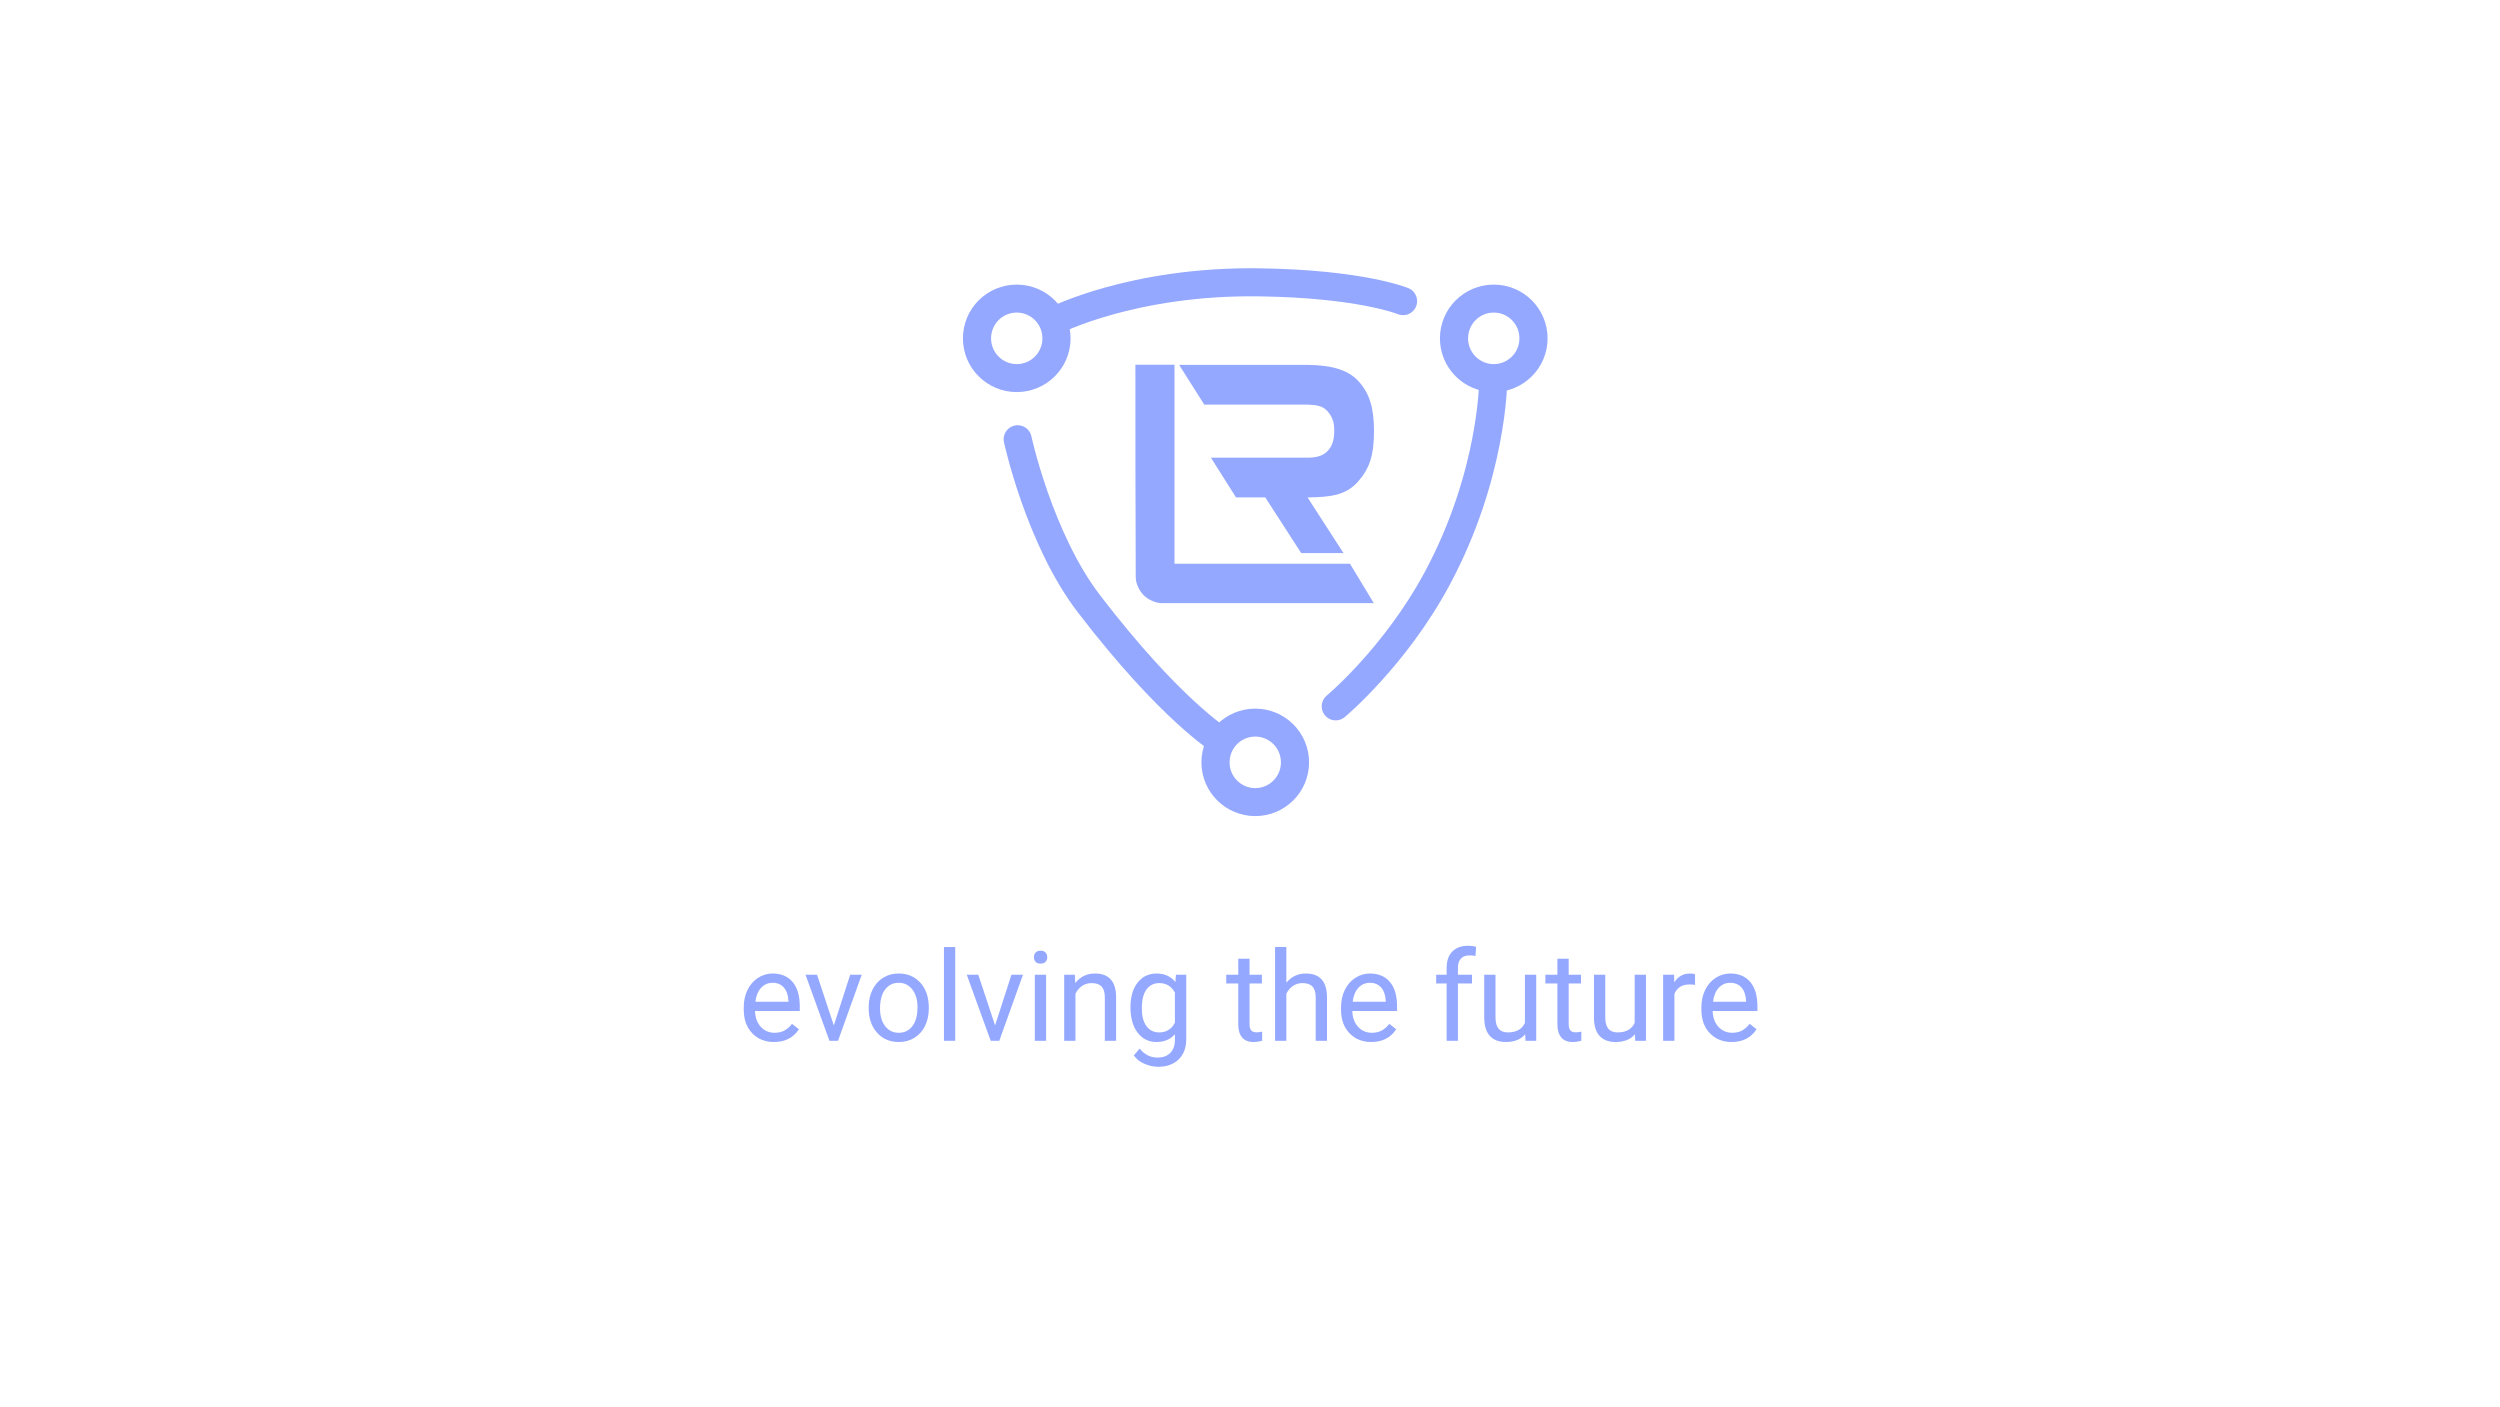
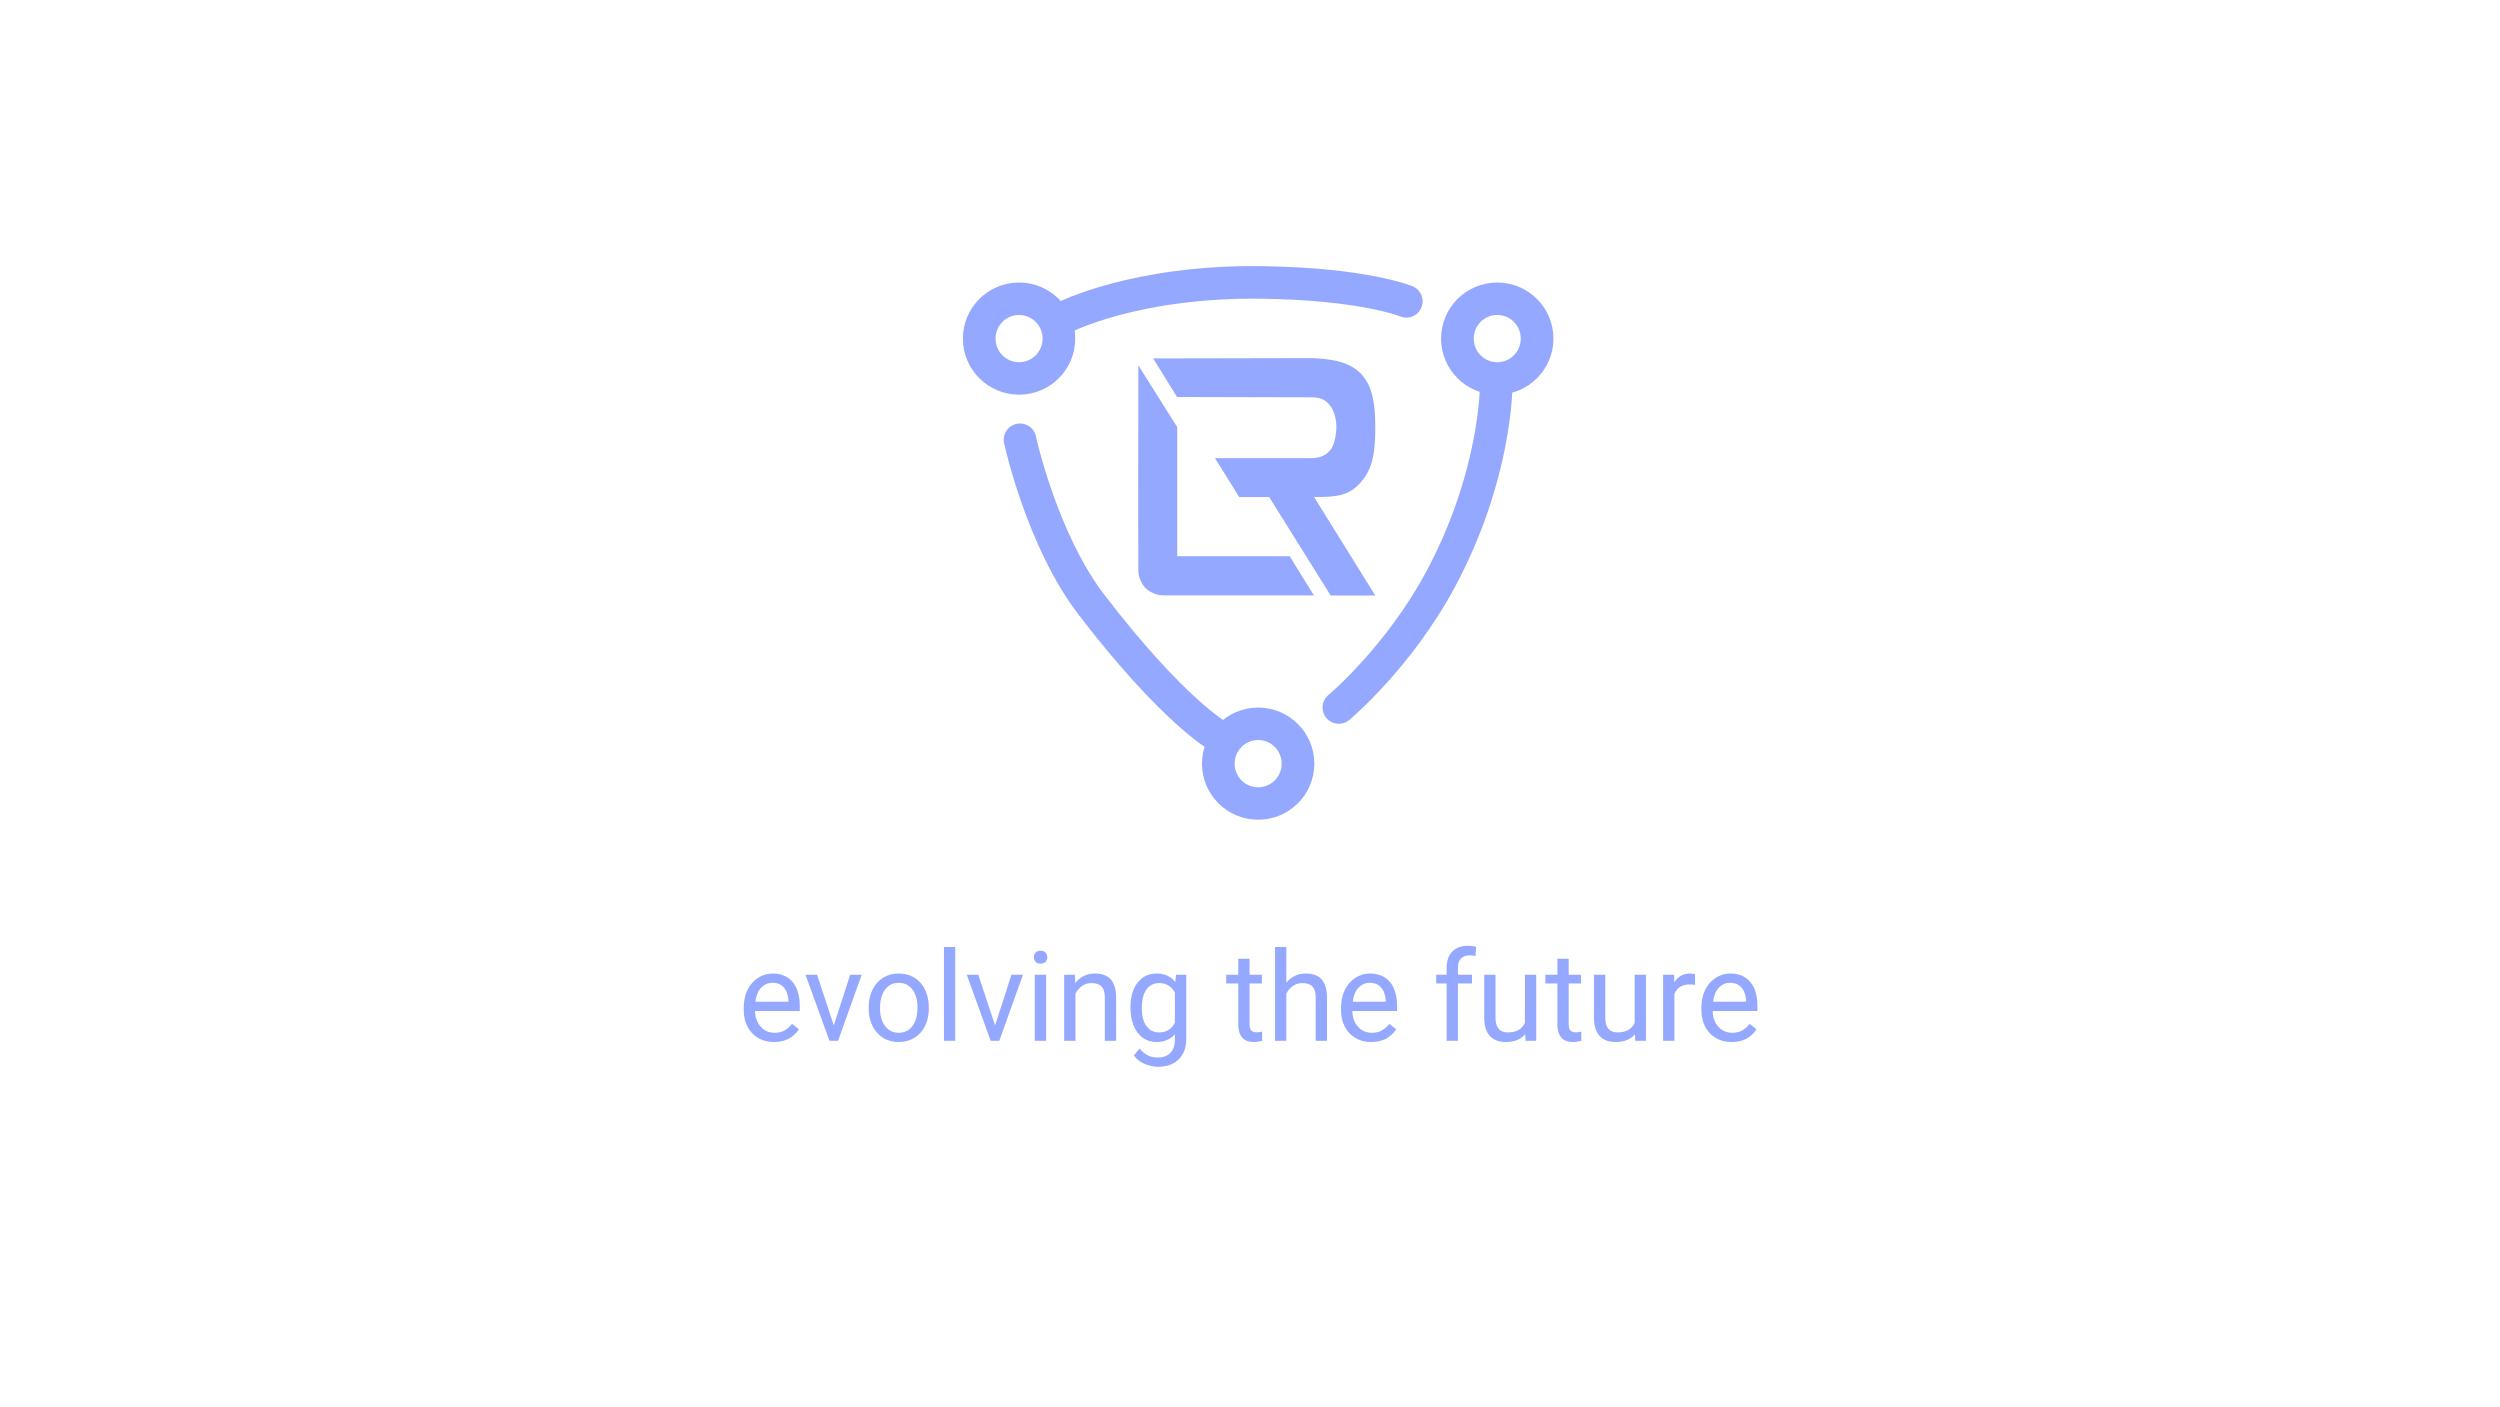
<svg xmlns="http://www.w3.org/2000/svg" width="100%" height="100%" viewBox="0 0 1920 1080" version="1.1" xml:space="preserve" style="fill-rule:evenodd;clip-rule:evenodd;stroke-linecap:round;stroke-linejoin:round;stroke-miterlimit:1.5;">
  <g id="foreground">
    <g transform="matrix(0.808554,0,0,0.499303,217.511,527.062)">
      <path d="M466.184,547.148C457.681,547.148 450.763,542.626 445.429,533.582C440.096,524.539 437.429,512.444 437.429,497.298L437.429,494.106C437.429,484.029 438.617,475.032 440.994,467.115C443.371,459.198 446.695,453.001 450.966,448.526C455.236,444.051 459.865,441.814 464.85,441.814C473.005,441.814 479.344,446.164 483.866,454.863C488.388,463.563 490.649,476.018 490.649,492.228L490.649,499.457L448.154,499.457C448.309,509.471 450.115,517.56 453.575,523.725C457.034,529.89 461.43,532.972 466.764,532.972C470.551,532.972 473.759,531.721 476.387,529.217C479.015,526.714 481.315,523.396 483.286,519.266L489.837,527.527C484.581,540.608 476.696,547.148 466.184,547.148ZM464.85,456.084C460.522,456.084 456.889,458.634 453.951,463.735C451.014,468.836 449.198,475.987 448.502,485.187L479.924,485.187L479.924,483.873C479.614,475.048 478.146,468.21 475.518,463.36C472.889,458.509 469.334,456.084 464.85,456.084Z" style="fill:rgb(148,168,255);fill-rule:nonzero;" />
      <path d="M522.998,521.707L538.535,443.692L549.492,443.692L526.998,545.271L518.824,545.271L496.098,443.692L507.055,443.692L522.998,521.707Z" style="fill:rgb(148,168,255);fill-rule:nonzero;" />
      <path d="M556.101,493.542C556.101,483.591 557.309,474.641 559.725,466.692C562.14,458.744 565.503,452.61 569.812,448.292C574.122,443.973 579.04,441.814 584.566,441.814C593.108,441.814 600.017,446.602 605.292,456.178C610.568,465.754 613.206,478.49 613.206,494.387L613.206,495.608C613.206,505.496 612.036,514.368 609.698,522.223C607.36,530.078 604.017,536.195 599.669,540.577C595.321,544.958 590.325,547.148 584.682,547.148C576.18,547.148 569.29,542.36 564.015,532.784C558.739,523.209 556.101,510.535 556.101,494.763L556.101,493.542ZM566.884,495.608C566.884,506.873 568.498,515.917 571.725,522.739C574.952,529.561 579.272,532.972 584.682,532.972C590.132,532.972 594.461,529.514 597.669,522.598C600.876,515.683 602.48,505.997 602.48,493.542C602.48,482.402 600.847,473.374 597.582,466.458C594.316,459.542 589.977,456.084 584.566,456.084C579.272,456.084 575.001,459.495 571.754,466.317C568.508,473.139 566.884,482.902 566.884,495.608Z" style="fill:rgb(148,168,255);fill-rule:nonzero;" />
-       <rect x="627.583" y="401.07" width="10.725" height="144.201" style="fill:rgb(148,168,255);fill-rule:nonzero;" />
+       <rect x="627.583" y="401.07" width="10.725" height="144.201" style="fill:rgb(148,168,255);" />
      <path d="M676.165,521.707L691.702,443.692L702.659,443.692L680.165,545.271L671.991,545.271L649.265,443.692L660.222,443.692L676.165,521.707Z" style="fill:rgb(148,168,255);fill-rule:nonzero;" />
      <path d="M724.631,545.271L713.906,545.271L713.906,443.692L724.631,443.692L724.631,545.271ZM713.037,416.748C713.037,413.931 713.568,411.553 714.631,409.613C715.694,407.673 717.269,406.702 719.356,406.702C721.443,406.702 723.027,407.673 724.11,409.613C725.192,411.553 725.733,413.931 725.733,416.748C725.733,419.564 725.192,421.911 724.11,423.789C723.027,425.666 721.443,426.605 719.356,426.605C717.269,426.605 715.694,425.666 714.631,423.789C713.568,421.911 713.037,419.564 713.037,416.748Z" style="fill:rgb(148,168,255);fill-rule:nonzero;" />
      <path d="M751.937,443.692L752.285,456.459C757.077,446.696 763.339,441.814 771.068,441.814C784.325,441.814 791.011,453.925 791.127,478.146L791.127,545.271L780.402,545.271L780.402,478.052C780.364,470.729 779.33,465.315 777.301,461.811C775.272,458.306 772.112,456.553 767.822,456.553C764.343,456.553 761.29,458.055 758.662,461.059C756.034,464.064 753.985,468.007 752.517,472.888L752.517,545.271L741.792,545.271L741.792,443.692L751.937,443.692Z" style="fill:rgb(148,168,255);fill-rule:nonzero;" />
      <path d="M804.751,493.636C804.751,477.802 807.012,465.206 811.534,455.849C816.056,446.492 822.047,441.814 829.506,441.814C837.159,441.814 843.13,446.195 847.42,454.957L847.942,443.692L857.739,443.692L857.739,542.83C857.739,555.973 855.333,566.331 850.522,573.904C845.71,581.477 839.246,585.264 831.129,585.264C826.607,585.264 822.182,583.699 817.853,580.57C813.525,577.441 810.22,573.153 807.94,567.708L813.505,557.287C818.105,566.488 823.728,571.088 830.376,571.088C835.593,571.088 839.661,568.71 842.579,563.953C845.497,559.196 846.956,552.499 846.956,543.862L846.956,535.132C842.666,543.143 836.811,547.148 829.39,547.148C822.047,547.148 816.104,542.36 811.563,532.784C807.022,523.209 804.751,510.159 804.751,493.636ZM815.534,495.608C815.534,507.061 816.984,516.058 819.882,522.598C822.781,529.139 826.839,532.409 832.057,532.409C838.821,532.409 843.787,527.433 846.956,517.482L846.956,471.105C843.671,461.404 838.743,456.553 832.173,456.553C826.955,456.553 822.878,459.839 819.94,466.411C817.003,472.982 815.534,482.715 815.534,495.608Z" style="fill:rgb(148,168,255);fill-rule:nonzero;" />
      <path d="M917.858,419.095L917.858,443.692L929.569,443.692L929.569,457.116L917.858,457.116L917.858,520.111C917.858,524.179 918.38,527.23 919.424,529.264C920.467,531.298 922.245,532.315 924.757,532.315C925.994,532.315 927.695,531.94 929.859,531.189L929.859,545.271C927.037,546.522 924.293,547.148 921.627,547.148C916.834,547.148 913.22,544.801 910.785,540.107C908.351,535.413 907.133,528.748 907.133,520.111L907.133,457.116L895.712,457.116L895.712,443.692L907.133,443.692L907.133,419.095L917.858,419.095Z" style="fill:rgb(148,168,255);fill-rule:nonzero;" />
      <path d="M952.817,455.99C957.57,446.539 963.754,441.814 971.368,441.814C984.625,441.814 991.311,453.925 991.427,478.146L991.427,545.271L980.702,545.271L980.702,478.052C980.663,470.729 979.629,465.315 977.6,461.811C975.571,458.306 972.412,456.553 968.122,456.553C964.643,456.553 961.59,458.055 958.962,461.059C956.334,464.064 954.285,468.007 952.817,472.888L952.817,545.271L942.091,545.271L942.091,401.07L952.817,401.07L952.817,455.99Z" style="fill:rgb(148,168,255);fill-rule:nonzero;" />
      <path d="M1033.52,547.148C1025.01,547.148 1018.1,542.626 1012.76,533.582C1007.43,524.539 1004.76,512.444 1004.76,497.298L1004.76,494.106C1004.76,484.029 1005.95,475.032 1008.33,467.115C1010.7,459.198 1014.03,453.001 1018.3,448.526C1022.57,444.051 1027.2,441.814 1032.18,441.814C1040.34,441.814 1046.68,446.164 1051.2,454.863C1055.72,463.563 1057.98,476.018 1057.98,492.228L1057.98,499.457L1015.49,499.457C1015.64,509.471 1017.45,517.56 1020.91,523.725C1024.37,529.89 1028.76,532.972 1034.1,532.972C1037.88,532.972 1041.09,531.721 1043.72,529.217C1046.35,526.714 1048.65,523.396 1050.62,519.266L1057.17,527.527C1051.91,540.608 1044.03,547.148 1033.52,547.148ZM1032.18,456.084C1027.85,456.084 1024.22,458.634 1021.28,463.735C1018.35,468.836 1016.53,475.987 1015.83,485.187L1047.26,485.187L1047.26,483.873C1046.95,475.048 1045.48,468.21 1042.85,463.36C1040.22,458.509 1036.67,456.084 1032.18,456.084Z" style="fill:rgb(148,168,255);fill-rule:nonzero;" />
      <path d="M1105.06,545.271L1105.06,457.116L1095.14,457.116L1095.14,443.692L1105.06,443.692L1105.06,433.271C1105.06,422.381 1106.85,413.963 1110.45,408.017C1114.04,402.071 1119.12,399.098 1125.69,399.098C1128.17,399.098 1130.62,399.63 1133.06,400.694L1132.48,414.776C1130.66,414.213 1128.73,413.931 1126.68,413.931C1123.2,413.931 1120.52,415.574 1118.62,418.86C1116.73,422.146 1115.78,426.856 1115.78,432.989L1115.78,443.692L1129.17,443.692L1129.17,457.116L1115.78,457.116L1115.78,545.271L1105.06,545.271Z" style="fill:rgb(148,168,255);fill-rule:nonzero;" />
      <path d="M1179.73,535.225C1175.55,543.174 1169.43,547.148 1161.35,547.148C1154.66,547.148 1149.57,544.003 1146.07,537.713C1142.58,531.423 1140.81,522.113 1140.77,509.784L1140.77,443.692L1151.49,443.692L1151.49,509.314C1151.49,524.711 1155.36,532.409 1163.09,532.409C1171.28,532.409 1176.73,527.465 1179.44,517.576L1179.44,443.692L1190.16,443.692L1190.16,545.271L1179.96,545.271L1179.73,535.225Z" style="fill:rgb(148,168,255);fill-rule:nonzero;" />
      <path d="M1221,419.095L1221,443.692L1232.71,443.692L1232.71,457.116L1221,457.116L1221,520.111C1221,524.179 1221.53,527.23 1222.57,529.264C1223.61,531.298 1225.39,532.315 1227.9,532.315C1229.14,532.315 1230.84,531.94 1233,531.189L1233,545.271C1230.18,546.522 1227.44,547.148 1224.77,547.148C1219.98,547.148 1216.37,544.801 1213.93,540.107C1211.5,535.413 1210.28,528.748 1210.28,520.111L1210.28,457.116L1198.86,457.116L1198.86,443.692L1210.28,443.692L1210.28,419.095L1221,419.095Z" style="fill:rgb(148,168,255);fill-rule:nonzero;" />
      <path d="M1283.96,535.225C1279.79,543.174 1273.66,547.148 1265.59,547.148C1258.9,547.148 1253.81,544.003 1250.31,537.713C1246.81,531.423 1245.04,522.113 1245.01,509.784L1245.01,443.692L1255.73,443.692L1255.73,509.314C1255.73,524.711 1259.6,532.409 1267.33,532.409C1275.52,532.409 1280.97,527.465 1283.67,517.576L1283.67,443.692L1294.4,443.692L1294.4,545.271L1284.19,545.271L1283.96,535.225Z" style="fill:rgb(148,168,255);fill-rule:nonzero;" />
      <path d="M1341.01,459.276C1339.39,458.838 1337.63,458.619 1335.73,458.619C1328.7,458.619 1323.93,463.469 1321.41,473.17L1321.41,545.271L1310.69,545.271L1310.69,443.692L1321.12,443.692L1321.3,455.427C1324.82,446.351 1329.8,441.814 1336.26,441.814C1338.34,441.814 1339.93,442.252 1341.01,443.128L1341.01,459.276Z" style="fill:rgb(148,168,255);fill-rule:nonzero;" />
      <path d="M1375.79,547.148C1367.29,547.148 1360.37,542.626 1355.04,533.582C1349.71,524.539 1347.04,512.444 1347.04,497.298L1347.04,494.106C1347.04,484.029 1348.23,475.032 1350.6,467.115C1352.98,459.198 1356.31,453.001 1360.58,448.526C1364.85,444.051 1369.48,441.814 1374.46,441.814C1382.62,441.814 1388.95,446.164 1393.48,454.863C1398,463.563 1400.26,476.018 1400.26,492.228L1400.26,499.457L1357.76,499.457C1357.92,509.471 1359.73,517.56 1363.18,523.725C1366.64,529.89 1371.04,532.972 1376.37,532.972C1380.16,532.972 1383.37,531.721 1386,529.217C1388.62,526.714 1390.92,523.396 1392.9,519.266L1399.45,527.527C1394.19,540.608 1386.31,547.148 1375.79,547.148ZM1374.46,456.084C1370.13,456.084 1366.5,458.634 1363.56,463.735C1360.62,468.836 1358.81,475.987 1358.11,485.187L1389.53,485.187L1389.53,483.873C1389.22,475.048 1387.76,468.21 1385.13,463.36C1382.5,458.509 1378.94,456.084 1374.46,456.084Z" style="fill:rgb(148,168,255);fill-rule:nonzero;" />
    </g>
-     <g id="Logo---groß" transform="matrix(1.72319,0,0,1.72319,352.734,-236.114)">
-       <g id="Ebene3" transform="matrix(0.5,0,0,0.5,189.393,75.2149)">
-         <path d="M299.765,783.674C299.765,783.674 255.352,756.822 182.58,661.962C138.143,604.037 118.941,515.153 118.941,515.153" style="fill:none;stroke:rgb(148,168,255);stroke-width:25px;" />
-         <path d="M151.537,409.572C151.537,409.572 221.411,373.757 333.876,375.271C425.107,376.499 462.486,392.047 462.486,392.047" style="fill:none;stroke:rgb(148,168,255);stroke-width:25px;" />
-         <path d="M542.755,463.949C542.755,463.949 542.399,547.052 492.951,639.171C455.42,709.09 402.432,753.24 402.432,753.24" style="fill:none;stroke:rgb(148,168,255);stroke-width:25px;" />
+     <g id="Logo-v4" transform="matrix(1.72741,0,0,1.72741,353.47,-222.622)">
+       <g id="Ebene3" transform="matrix(0.5,0,0,0.5,189.393,66.8149)">
+         <path d="M295.459,778.928C295.459,778.928 255.352,756.822 182.58,661.962C138.143,604.037 118.941,515.153 118.941,515.153" style="fill:none;stroke:rgb(148,168,255);stroke-width:28.95px;" />
+         <path d="M158.145,406.429C158.145,406.429 221.411,373.757 333.876,375.271C425.107,376.499 462.486,392.047 462.486,392.047" style="fill:none;stroke:rgb(148,168,255);stroke-width:28.95px;" />
+         <path d="M542.318,467.663C542.318,467.663 542.399,547.052 492.951,639.171C455.42,709.09 402.432,753.24 402.432,753.24" style="fill:none;stroke:rgb(148,168,255);stroke-width:28.95px;" />
        <g transform="matrix(1.60019,0,0,1.58945,-221.912,-507.581)">
-           <ellipse cx="345.347" cy="824.645" rx="22.143" ry="22.293" style="fill:none;stroke:rgb(148,168,255);stroke-width:15.68px;" />
+           <ellipse cx="345.347" cy="824.645" rx="22.143" ry="22.293" style="fill:none;stroke:rgb(148,168,255);stroke-width:18.15px;" />
        </g>
        <g transform="matrix(1.60019,0,0,1.58945,-434.51,-885.534)">
-           <ellipse cx="345.347" cy="824.645" rx="22.143" ry="22.293" style="fill:none;stroke:rgb(148,168,255);stroke-width:15.68px;" />
+           <ellipse cx="345.347" cy="824.645" rx="22.143" ry="22.293" style="fill:none;stroke:rgb(148,168,255);stroke-width:18.15px;" />
        </g>
        <g transform="matrix(1.60019,0,0,1.58945,-9.31318,-885.534)">
-           <ellipse cx="345.347" cy="824.645" rx="22.143" ry="22.293" style="fill:none;stroke:rgb(148,168,255);stroke-width:15.68px;" />
+           <ellipse cx="345.347" cy="824.645" rx="22.143" ry="22.293" style="fill:none;stroke:rgb(148,168,255);stroke-width:18.15px;" />
        </g>
      </g>
-       <g transform="matrix(1,0,0,1,0,-1.60827)">
+       <g transform="matrix(1,0,0,1,0,-13.1583)">
        <g transform="matrix(141.667,0,0,141.667,287.313,403.903)">
-           <path d="M0.849,0.025L0.184,0.025C0.173,0.025 0.163,0.023 0.152,0.018C0.131,0.009 0.116,-0.006 0.107,-0.027C0.102,-0.037 0.1,-0.048 0.1,-0.059C0.099,-0.281 0.099,-0.503 0.099,-0.725L0.222,-0.725L0.222,-0.099L0.774,-0.099L0.849,0.025Z" style="fill:rgb(148,168,255);fill-rule:nonzero;" />
+           <path d="M0.651,0.02L0.184,0.02C0.173,0.02 0.16,0.019 0.149,0.014C0.128,0.005 0.116,-0.006 0.107,-0.027C0.102,-0.037 0.1,-0.048 0.1,-0.059L0.1,-0.059C0.099,-0.281 0.1,-0.48 0.1,-0.702L0.222,-0.508L0.222,-0.103L0.575,-0.103L0.651,0.02Z" style="fill:rgb(148,168,255);fill-rule:nonzero;" />
        </g>
        <g transform="matrix(141.667,0,0,141.667,270.534,382.851)">
-           <path d="M0.872,0.016L0.739,0.016L0.626,-0.159L0.534,-0.159L0.455,-0.284L0.759,-0.284C0.785,-0.284 0.807,-0.289 0.822,-0.305C0.837,-0.32 0.843,-0.342 0.843,-0.368C0.843,-0.393 0.839,-0.41 0.822,-0.43C0.807,-0.447 0.788,-0.45 0.759,-0.451L0.434,-0.451L0.355,-0.576L0.759,-0.576C0.832,-0.575 0.884,-0.562 0.918,-0.526C0.954,-0.487 0.968,-0.441 0.968,-0.368C0.968,-0.293 0.955,-0.251 0.918,-0.209C0.88,-0.166 0.833,-0.16 0.759,-0.159L0.872,0.016Z" style="fill:rgb(148,168,255);fill-rule:nonzero;" />
+           <path d="M0.962,0.169L0.822,0.169L0.629,-0.14L0.535,-0.14L0.459,-0.262L0.759,-0.262C0.785,-0.262 0.802,-0.268 0.818,-0.284C0.833,-0.299 0.839,-0.333 0.84,-0.358C0.84,-0.384 0.834,-0.41 0.818,-0.43C0.803,-0.447 0.788,-0.453 0.759,-0.453L0.34,-0.454L0.265,-0.575L0.759,-0.576C0.832,-0.574 0.884,-0.562 0.918,-0.526C0.954,-0.487 0.962,-0.432 0.962,-0.358C0.962,-0.284 0.955,-0.23 0.918,-0.188C0.88,-0.144 0.843,-0.14 0.77,-0.14L0.962,0.169Z" style="fill:rgb(148,168,255);fill-rule:nonzero;" />
        </g>
      </g>
    </g>
  </g>
</svg>
